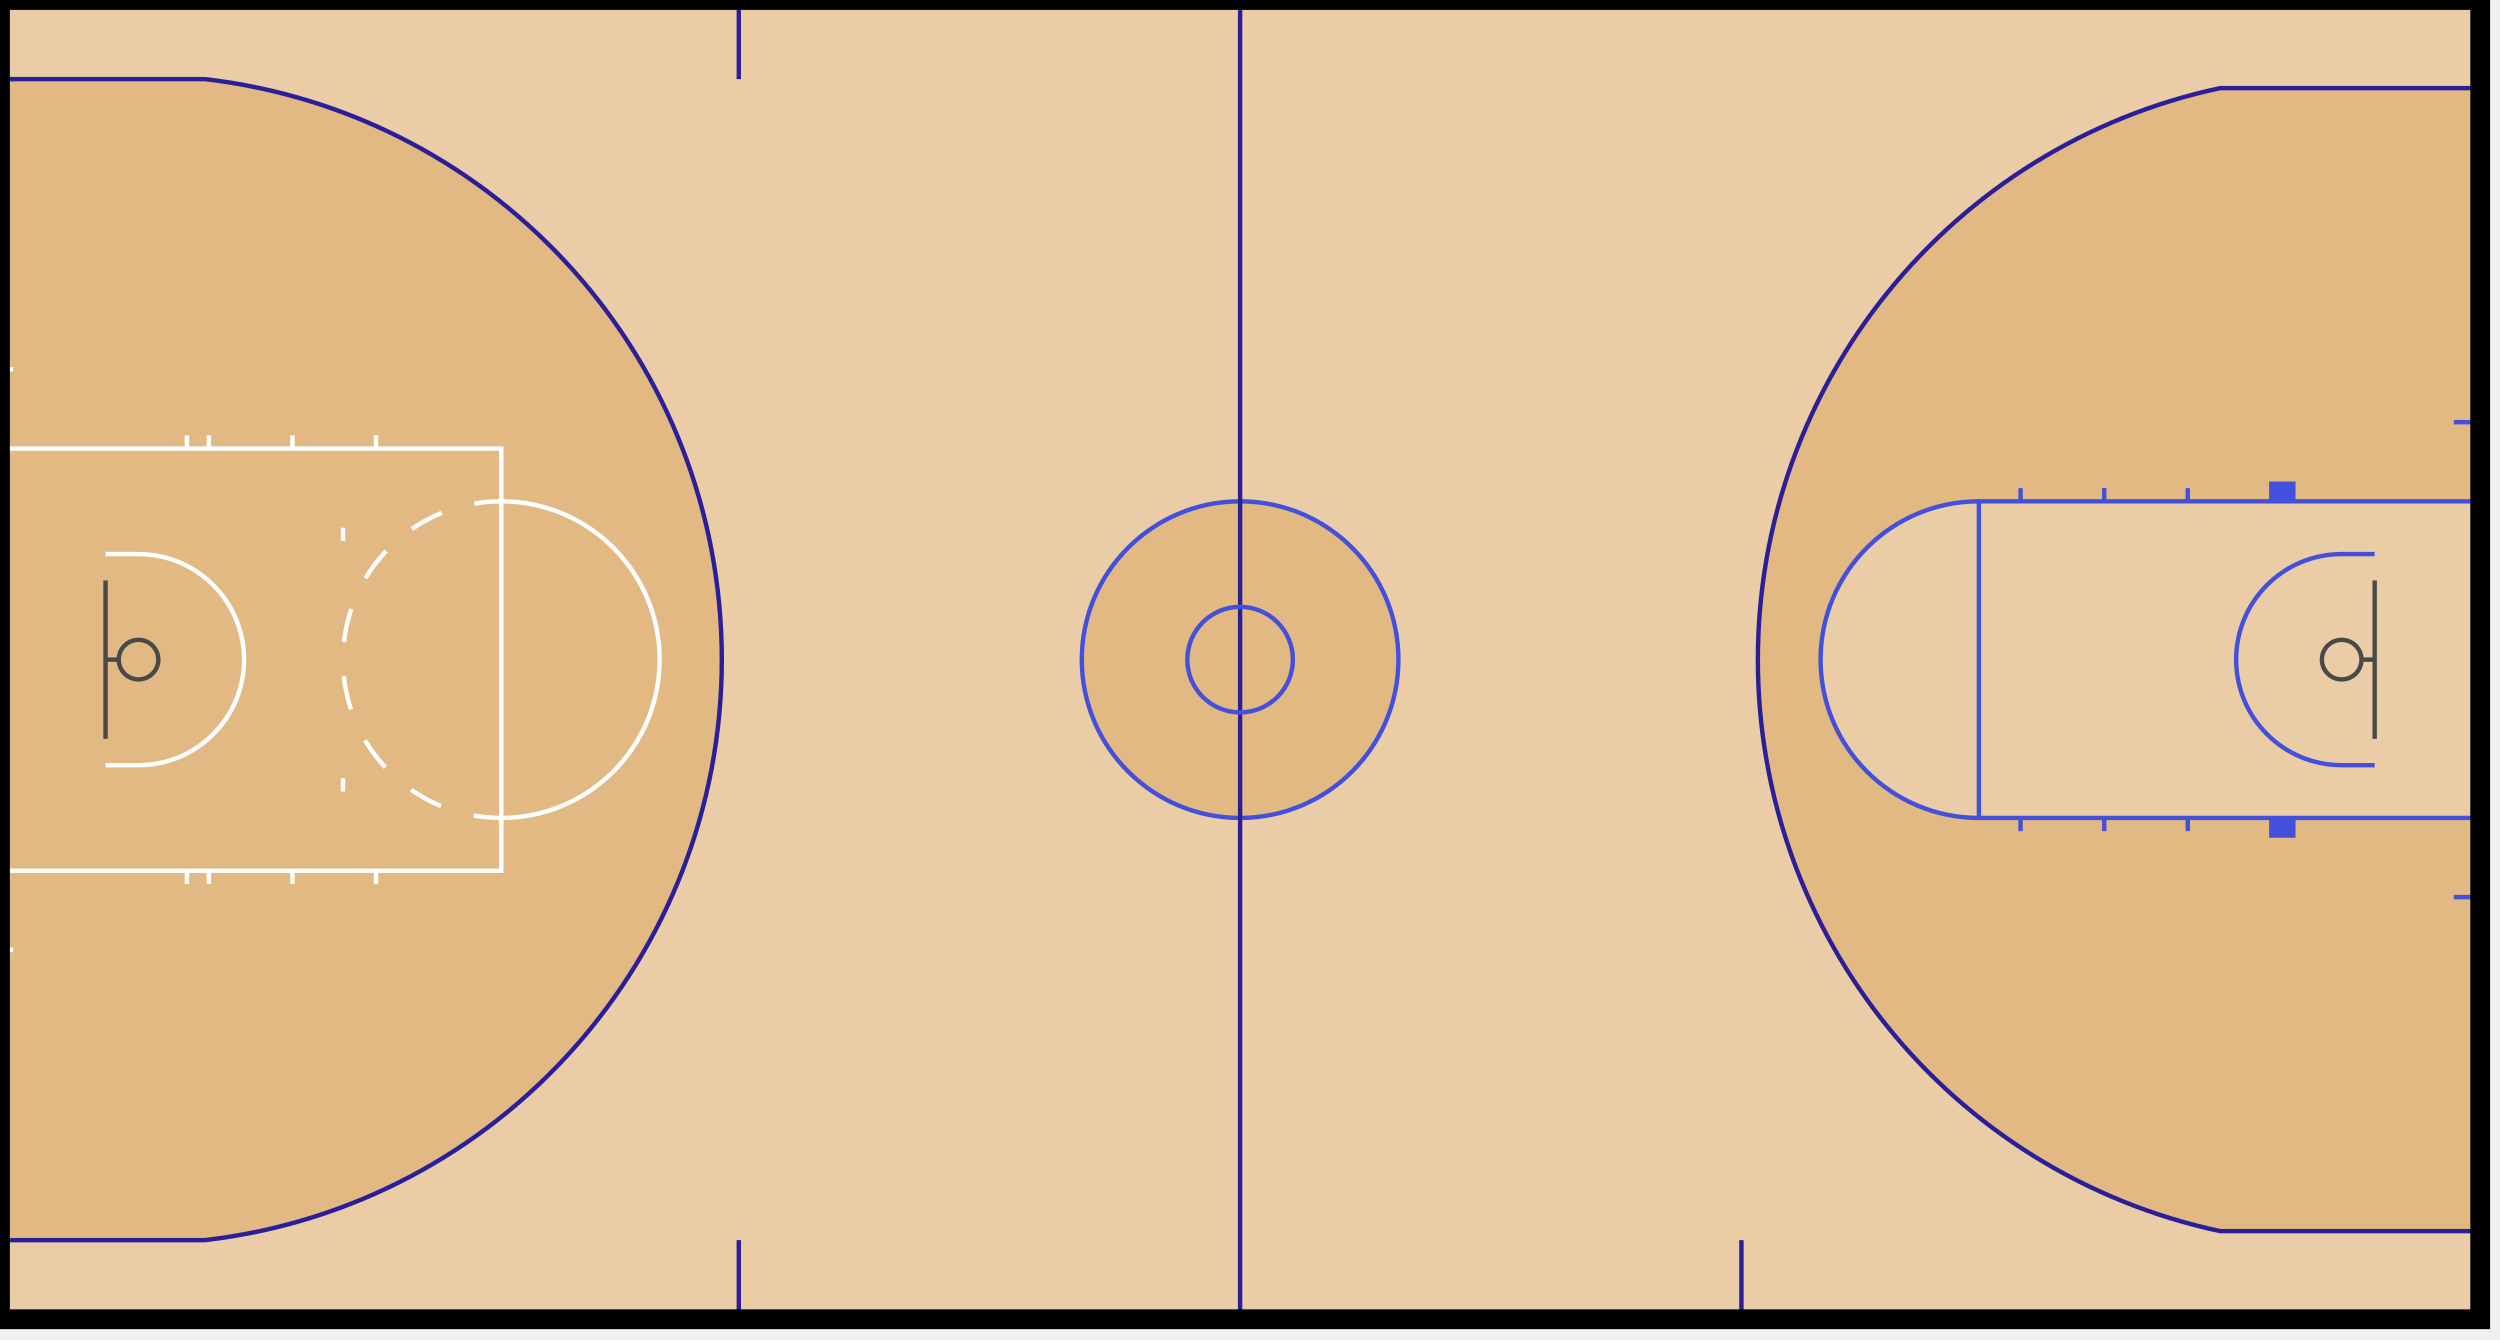
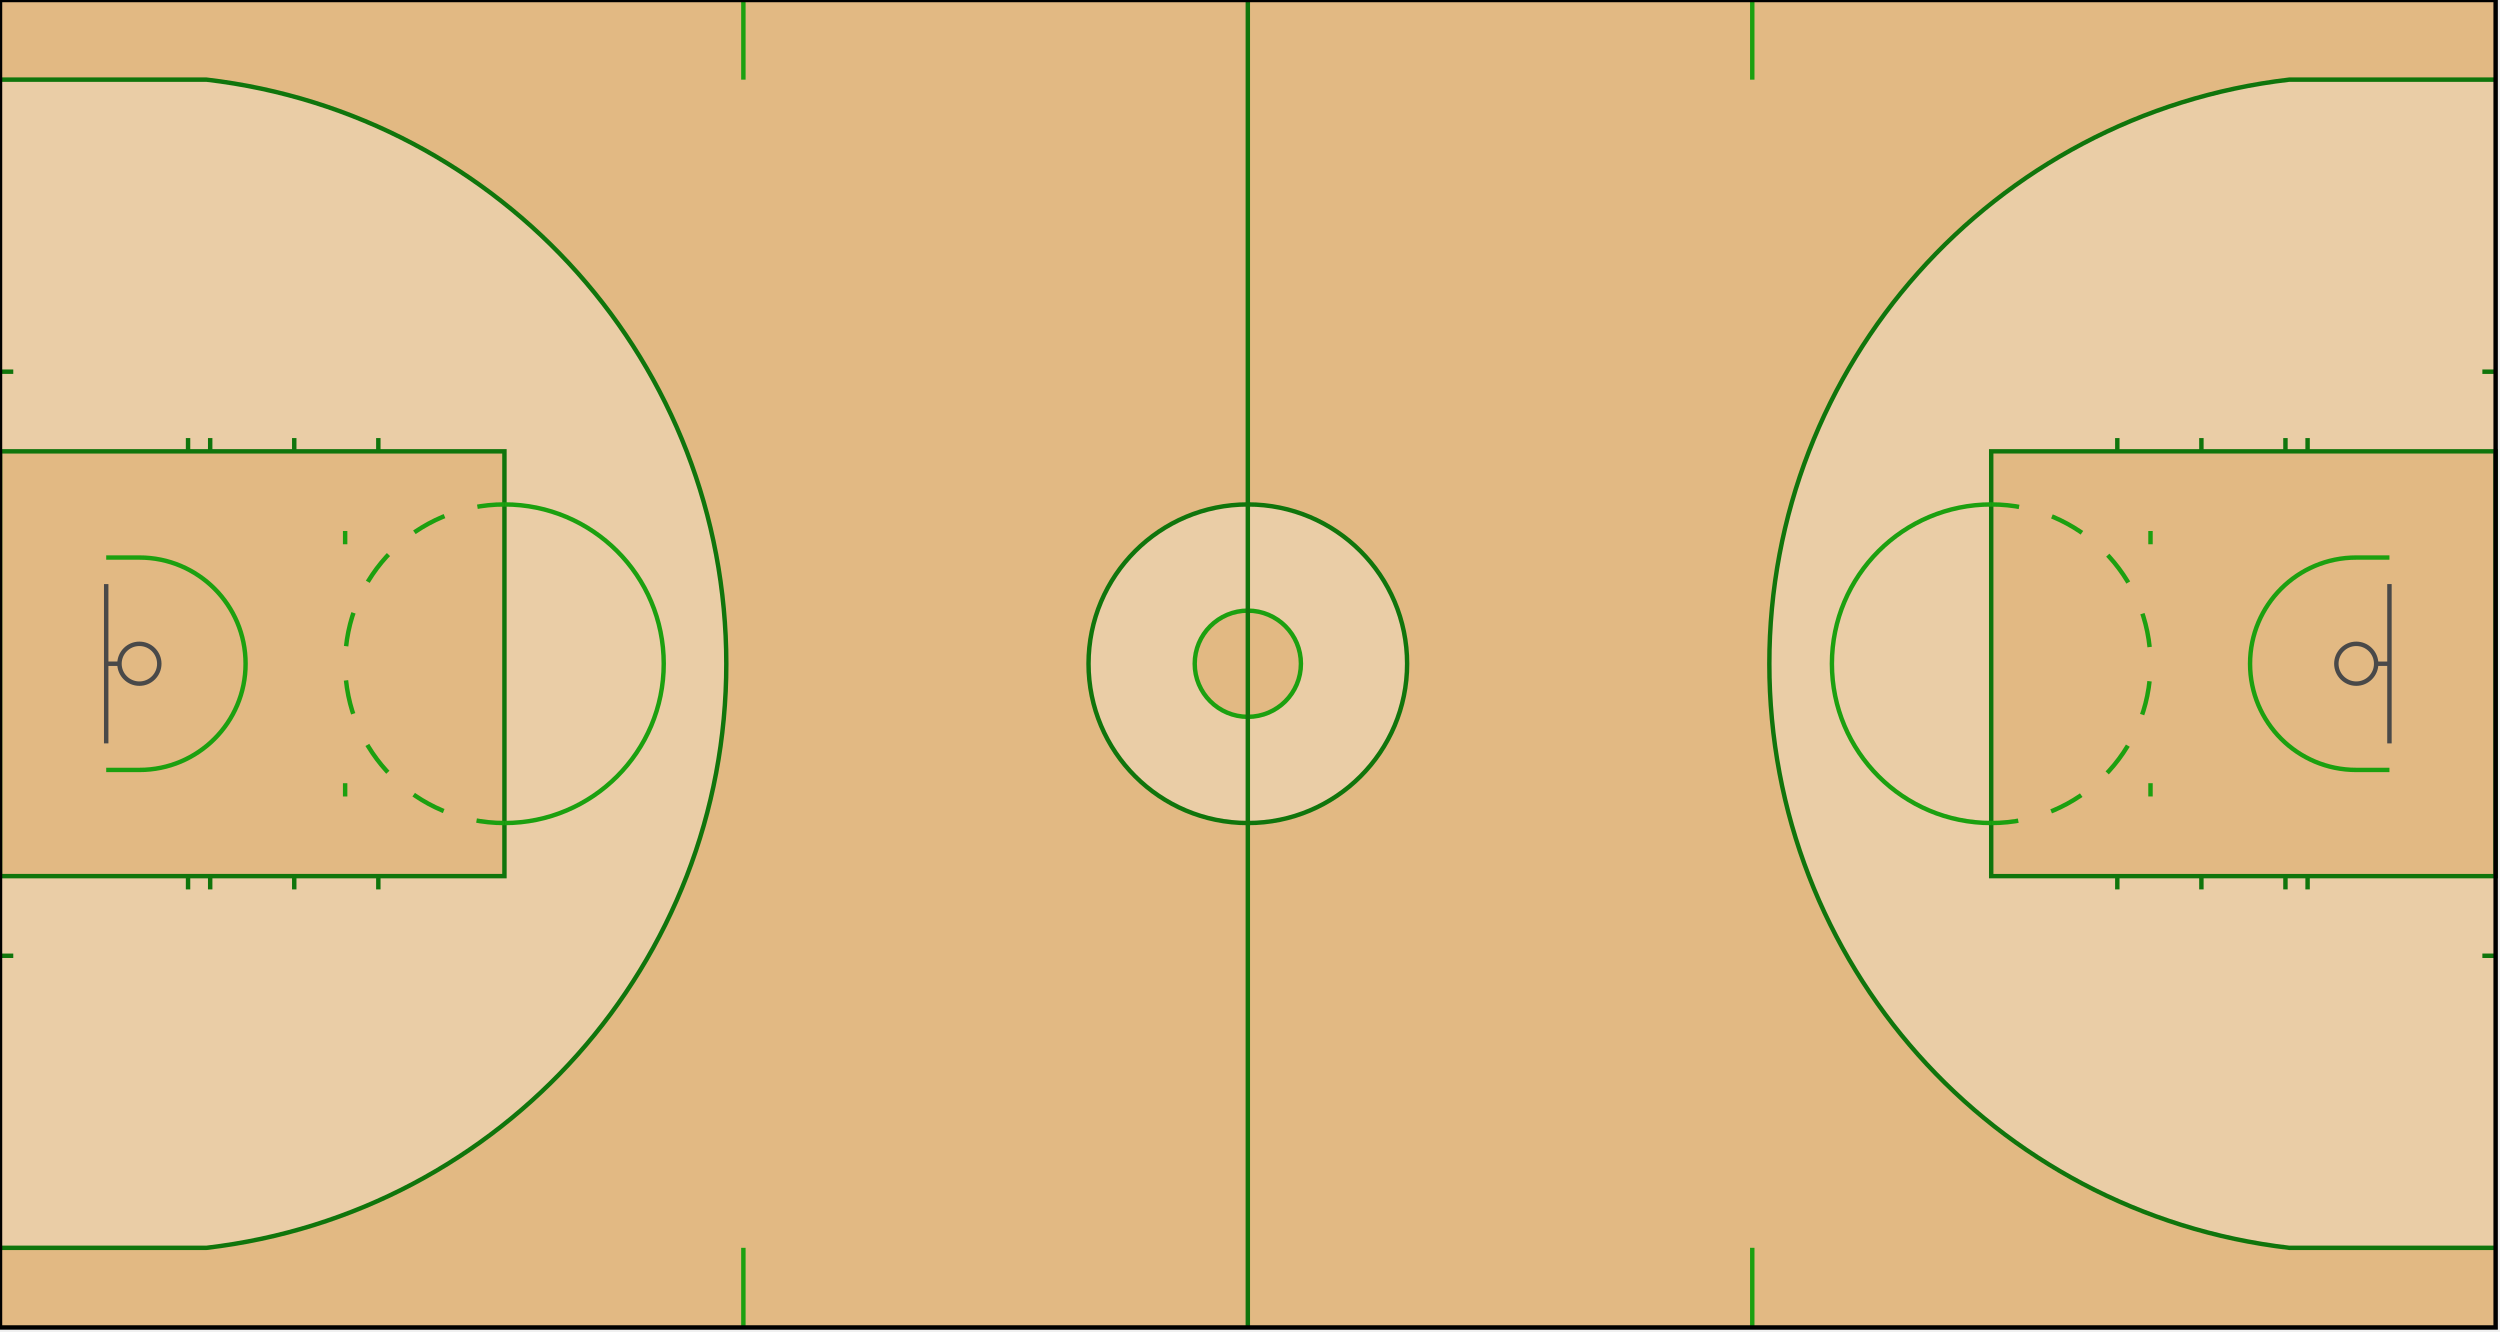
<svg xmlns="http://www.w3.org/2000/svg" id="basketball-wnba-svg">
  <g id="transformations">
-     <rect id="background" x="0" y="0" width="94" height="50" fill="#eacda6" />
+     <rect id="background" x="0" y="0" width="94" height="50" fill="#e2b983" />
    <g id="center">
-       <circle id="outer-center-circle" cx="47" cy="25" r="6" stroke="#4350db" stroke-width="0.167" fill="#e2b983" />
-       <line id="center-line" x1="47" y1="0" x2="47" y2="50" stroke="#2a1e99" stroke-width="0.167" />
-       <circle id="inner-center-circle" cx="47" cy="25" r="2" stroke="#4350db" stroke-width="0.167" fill="transparent" />
+       <circle id="outer-center-circle" cx="47" cy="25" r="6" stroke="#10750c" stroke-width="0.167" fill="#eacda6" />
+       <circle id="inner-center-circle" cx="47" cy="25" r="2" stroke="#1ca010" stroke-width="0.167" fill="#e2b983" />
+       <line id="center-line" x1="47" y1="0" x2="47" y2="50" stroke="#10750c" stroke-width="0.167" />
    </g>
    <g id="left-side">
-       <path id="left-outer-arc" fill="#e2b983" stroke="#2a1e99" stroke-width="0.167" d="         M 0 3         L 7.78 3         A 22.15 22.15 0 0 1 7.78 47         L 0 47" />
-       <path id="outer-hashes" stroke="#2a1e99" stroke-width="0.167" d="         M 28 0         L 28 3         M 28 50         L 28 47" />
+       <path id="left-outer-arc" fill="#eacda6" stroke="#10750c" stroke-width="0.167" d="         M 0 3         L 7.78 3         A 22.15 22.15 0 0 1 7.78 47         L 0 47" />
+       <path id="outer-hashes" stroke="#1ca010" stroke-width="0.167" d="         M 28 0         L 28 3         M 28 50         L 28 47         " />
      <g id="inner-left-side">
-         <rect id="left-inner-box" x="0" y="17" width="19" height="16" stroke="white" stroke-width="0.167" fill="#e2b983" />
-         <path id="left-restricted-area" stroke="white" stroke-width="0.167" fill="transparent" d="             M 4 21             L 5.25 21             A 4 4 0 0 1 5.25 29             L 4 29" />
-         <path id="left-outer-hashes" stroke="white" stroke-width="0.167" d="             M 0 14             L 0.5 14             M 7.083 17             L 7.083 16.5             M 7.917 16.5             L 7.917 17             M 11.083 17             L 11.083 16.5             M 14.25 16.5             L 14.25 17             M 0 36             L 0.5 36             M 7.083 33             L 7.083 33.5             M 7.917 33.5             L 7.917 33             M 11.083 33             L 11.083 33.5             M 14.25 33.5             L 14.25 33" />
-         <path id="left-circle-vertical" stroke="white" stroke-width="0.167" d="               M 13 20               L 13 20.5               M 13 30               L 13 29.5" />
-         <path id="left-solid-arc" stroke="white" stroke-width="0.167" fill="transparent" d="             M 19 19             A 6 6 0 0 1 19 31" />
-         <path id="left-dashed-arc" stroke="white" stroke-width="0.167" fill="transparent" d="             M 19 19             A 6 6 0 0 0 19 31" stroke-dasharray="1.024 1.29 1.29 1.29 1.29 1.29 1.29 1.29 1.29 1.29 1.29 1.29 1.29 1.29 1.29 1.024" />
+         <rect id="left-inner-box" x="0" y="17" width="19" height="16" stroke="#10750c" stroke-width="0.167" fill="#e2b983" />
+         <path id="left-restricted-area" stroke="#1ca010" stroke-width="0.167" fill="transparent" d="             M 4 21             L 5.25 21             A 4 4 0 0 1 5.25 29             L 4 29" />
+         <path id="left-outer-hashes" stroke="#10750c" stroke-width="0.167" d="             M 0 14             L 0.5 14             M 7.083 17             L 7.083 16.5             M 7.917 16.5             L 7.917 17             M 11.083 17             L 11.083 16.5             M 14.25 16.5             L 14.25 17             M 0 36             L 0.5 36             M 7.083 33             L 7.083 33.5             M 7.917 33.5             L 7.917 33             M 11.083 33             L 11.083 33.5             M 14.25 33.5             L 14.25 33" />
+         <path id="left-circle-vertical" stroke="#1ca010" stroke-width="0.167" d="               M 13 20               L 13 20.5               M 13 30               L 13 29.5" />
+         <path id="left-solid-arc" stroke="#1ca010" stroke-width="0.167" fill="transparent" d="             M 19 19             A 6 6 0 0 1 19 31" />
+         <path id="left-dashed-arc" stroke="#1ca010" stroke-width="0.167" fill="transparent" d="             M 19 19             A 6 6 0 0 0 19 31" stroke-dasharray="1.024 1.29 1.29 1.29 1.29 1.29 1.29 1.29 1.29 1.29 1.29 1.29 1.29 1.29 1.29 1.024" />
        <g id="left-hoop">
          <line x1="4" y1="22" x2="4" y2="28" stroke="#494949" stroke-width="0.167" />
          <line x1="4" y1="25" x2="4.5" y2="25" stroke="#494949" stroke-width="0.167" />
          <circle cx="5.25" cy="25" r="0.75" stroke="#494949" stroke-width="0.167" fill="transparent" />
        </g>
      </g>
    </g>
    <g id="right-side" transform="translate(94 50) rotate(180)">
-       <path id="right-outer-arc" fill="#e2b983" stroke="#2a1e99" stroke-width="0.167" d="           M 0 3.34           L 9.86 3.34           A 22.15 22.15 0 0 1 9.86 46.66           L 0 46.66" />
-       <path id="outer-hashes" stroke="#2a1e99" stroke-width="0.167" d="           M 28 0           L 28 3" />
+       <path id="right-outer-arc" fill="#eacda6" stroke="#10750c" stroke-width="0.167" d="           M 0 3           L 7.78 3           A 22.15 22.15 0 0 1 7.78 47           L 0 47" />
+       <path id="outer-hashes" stroke="#1ca010" stroke-width="0.167" d="           M 28 0           L 28 3           M 28 50           L 28 47" />
      <g id="inner-right-side">
-         <rect id="right-top-solid-hash" fill="#4350db" x="7" y="18.25" width="1" height="0.75" />
-         <rect id="right-bottom-solid-hash" fill="#4350db" x="7" y="31" width="1" height="0.75" />
-         <path id="right-outer-hashes" stroke="#4350db" stroke-width="0.167" d="             M 0 16             L 1 16             M 11.083 19             L 11.083 18.5             M 14.25 18.5             L 14.25 19             M 17.42 18.5             L 17.42 19             M 0 34             L 1 34             M 11.083 31             L 11.083 31.5             M 14.25 31.5             L 14.25 31             M 17.42 31.5             L 17.42 31" />
-         <path id="right-solid-arc" stroke="#4350db" stroke-width="0.167" fill="#eacda6" d="             M 19 19             A 6 6 0 0 1 19 31" />
-         <rect id="right-inner-box" x="0" y="19" width="19" height="12" stroke="#4350db" stroke-width="0.167" fill="#eacda6" />
-         <path id="right-restricted-area" stroke="#4350db" stroke-width="0.167" fill="transparent" d="                       M 4 21                       L 5.25 21                       A 4 4 0 0 1 5.25 29                       L 4 29" />
+         <rect id="right-inner-box" x="0" y="17" width="19" height="16" stroke="#10750c" stroke-width="0.167" fill="#e2b983" />
+         <path id="right-restricted-area" stroke="#1ca010" stroke-width="0.167" fill="transparent" d="               M 4 21               L 5.25 21               A 4 4 0 0 1 5.25 29               L 4 29" />
+         <path id="right-outer-hashes" stroke="#10750c" stroke-width="0.167" d="               M 0 14               L 0.5 14               M 7.083 17               L 7.083 16.5               M 7.917 16.5               L 7.917 17               M 11.083 17               L 11.083 16.5               M 14.25 16.5               L 14.25 17               M 0 36               L 0.5 36               M 7.083 33               L 7.083 33.5               M 7.917 33.5               L 7.917 33               M 11.083 33               L 11.083 33.5               M 14.25 33.5               L 14.25 33" />
+         <path id="right-circle-vertical" stroke="#1ca010" stroke-width="0.167" d="                 M 13 20                 L 13 20.5                 M 13 30                 L 13 29.5" />
+         <path id="right-solid-arc" stroke="#1ca010" stroke-width="0.167" fill="transparent" d="               M 19 19               A 6 6 0 0 1 19 31" />
+         <path id="right-dashed-arc" stroke="#1ca010" stroke-width="0.167" fill="transparent" d="               M 19 19               A 6 6 0 0 0 19 31" stroke-dasharray="1.024 1.29 1.29 1.29 1.29 1.29 1.29 1.29 1.29 1.29 1.29 1.29 1.29 1.29 1.29 1.024" />
        <g id="right-hoop">
          <line x1="4" y1="22" x2="4" y2="28" stroke="#494949" stroke-width="0.167" />
          <line x1="4" y1="25" x2="4.5" y2="25" stroke="#494949" stroke-width="0.167" />
          <circle cx="5.25" cy="25" r="0.75" stroke="#494949" stroke-width="0.167" fill="transparent" />
        </g>
      </g>
    </g>
-     <rect id="outside-perimeter" x="0" y="0" width="94" height="50" stroke="black" fill="transparent" stroke-width="0.75" />
+     <rect id="outside-perimeter" x="0" y="0" width="94" height="50" stroke="black" fill="transparent" stroke-width="0.167" />
  </g>
</svg>
